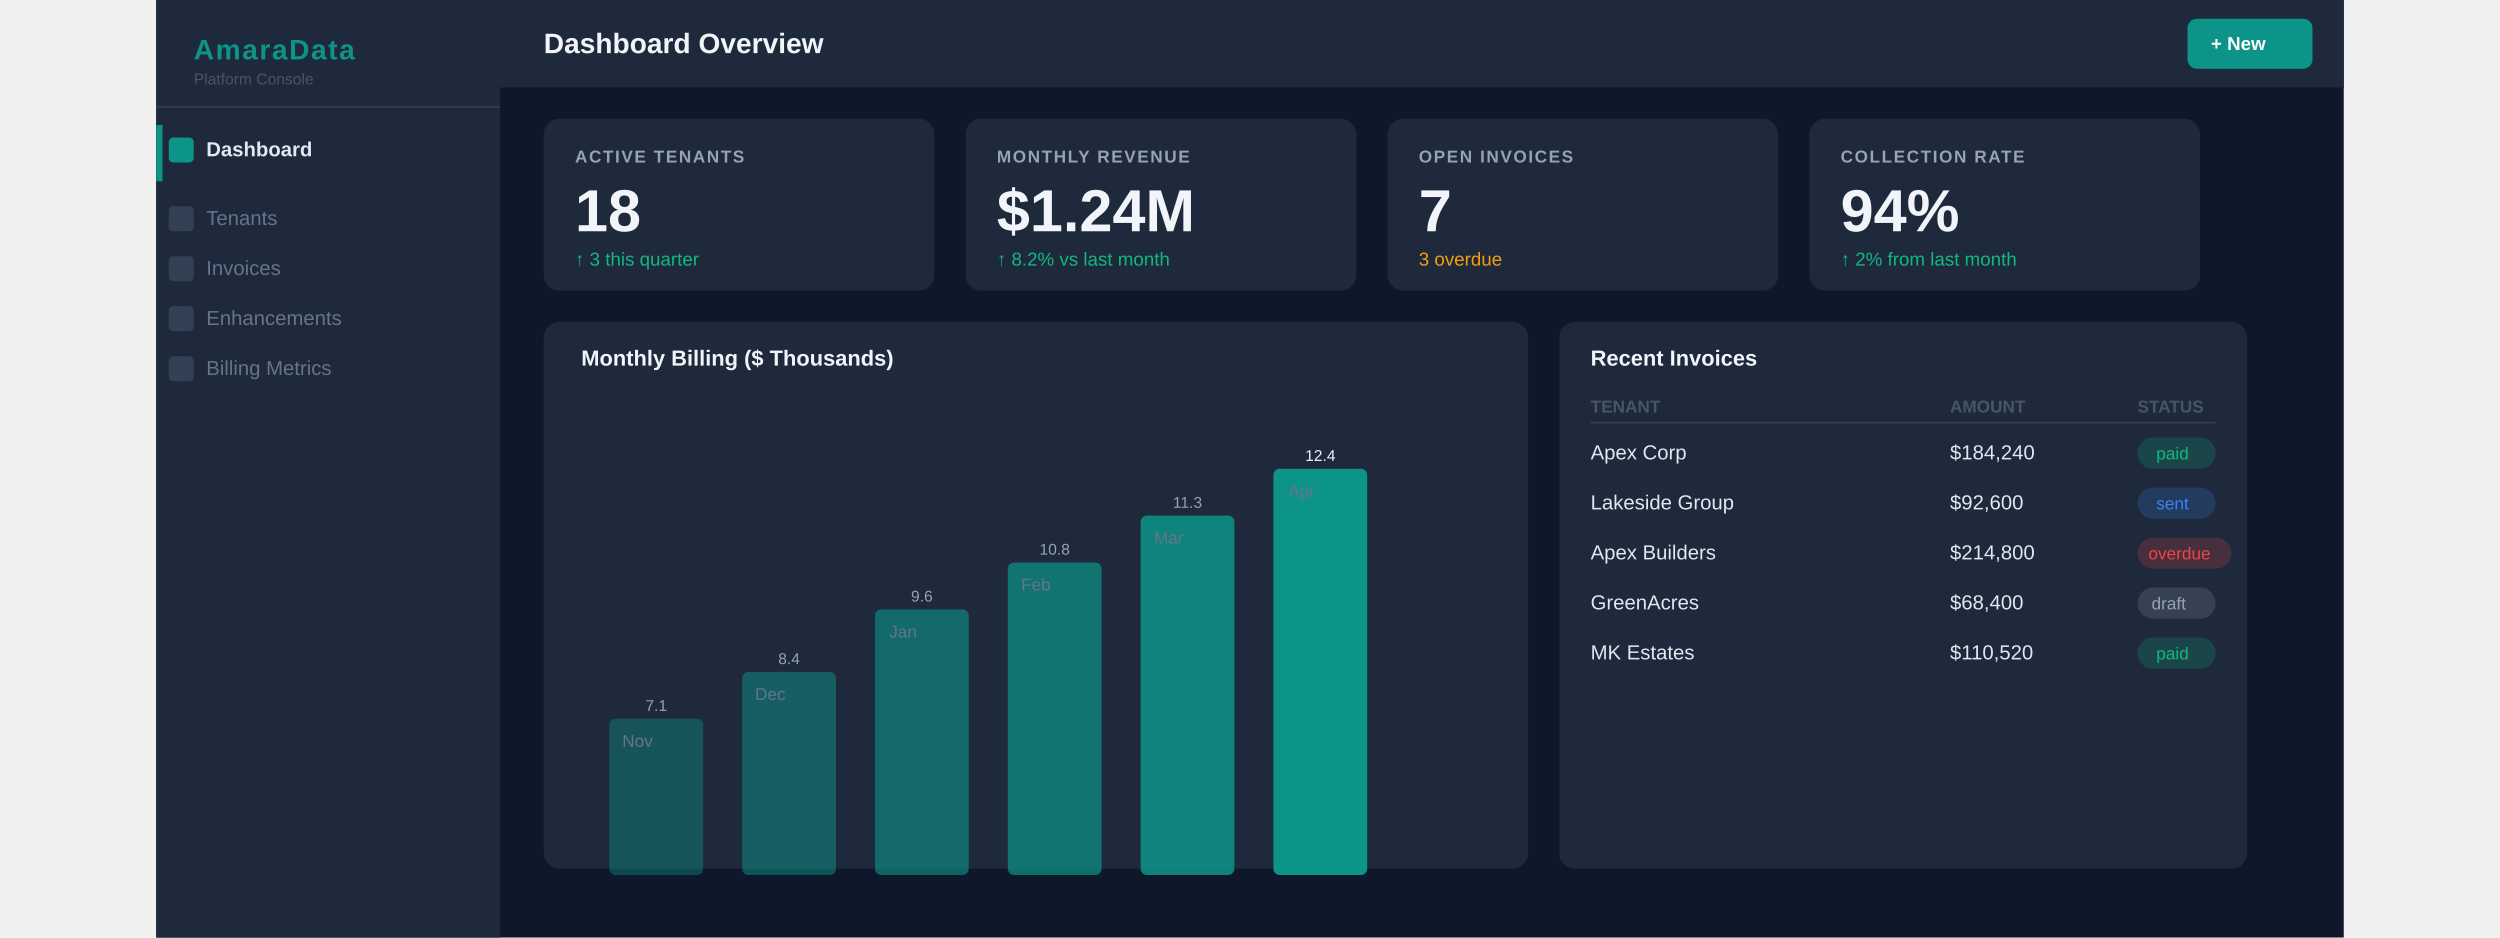
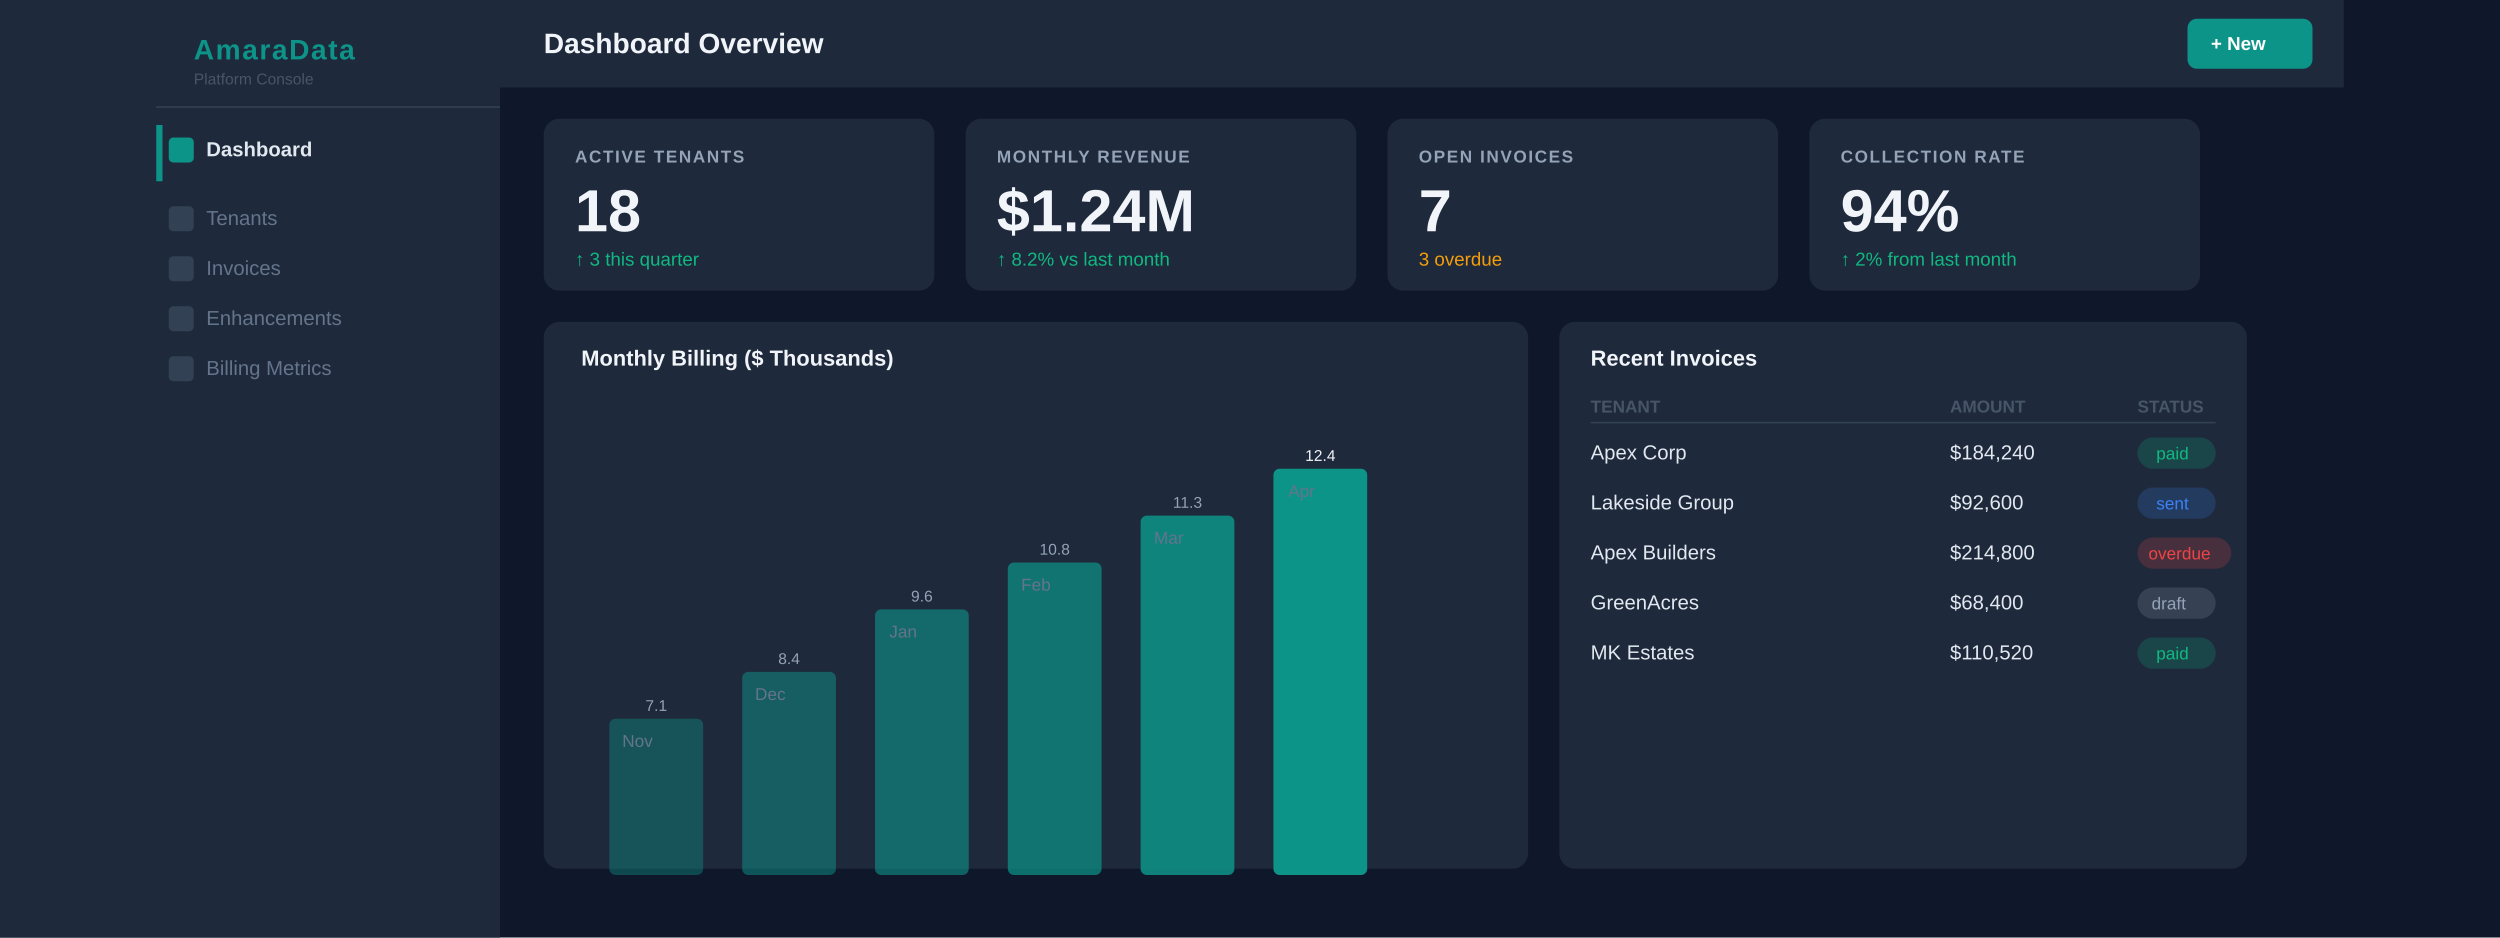
<svg xmlns="http://www.w3.org/2000/svg" viewBox="-100 0 1600 600" font-family="'Segoe UI',Arial,sans-serif">
-   <rect width="1400" height="600" fill="#0f172a" />
-   <rect width="220" height="600" fill="#1e293b" />
+   <rect x="-100" width="1600" height="600" fill="#0f172a" />
+   <rect x="-100" width="320" height="600" fill="#1e293b" />
  <text x="24" y="38" fill="#0D9488" font-size="18" font-weight="700" letter-spacing="1">AmaraData</text>
  <text x="24" y="54" fill="#475569" font-size="10">Platform Console</text>
  <rect x="0" y="68" width="220" height="1" fill="#334155" />
  <rect x="0" y="80" width="4" height="36" fill="#0D9488" />
  <rect x="8" y="88" width="16" height="16" rx="3" fill="#0D9488" />
  <text x="32" y="100" fill="#e2e8f0" font-size="13" font-weight="600">Dashboard</text>
  <rect x="8" y="132" width="16" height="16" rx="3" fill="#334155" />
  <text x="32" y="144" fill="#64748b" font-size="13">Tenants</text>
  <rect x="8" y="164" width="16" height="16" rx="3" fill="#334155" />
  <text x="32" y="176" fill="#64748b" font-size="13">Invoices</text>
  <rect x="8" y="196" width="16" height="16" rx="3" fill="#334155" />
  <text x="32" y="208" fill="#64748b" font-size="13">Enhancements</text>
  <rect x="8" y="228" width="16" height="16" rx="3" fill="#334155" />
  <text x="32" y="240" fill="#64748b" font-size="13">Billing Metrics</text>
  <rect x="220" y="0" width="1180" height="56" fill="#1e293b" />
  <text x="248" y="34" fill="#f1f5f9" font-size="18" font-weight="700">Dashboard Overview</text>
  <rect x="1300" y="12" width="80" height="32" rx="6" fill="#0D9488" />
  <text x="1315" y="32" fill="#fff" font-size="12" font-weight="600">+ New</text>
  <rect x="248" y="76" width="250" height="110" rx="10" fill="#1e293b" />
  <text x="268" y="104" fill="#94a3b8" font-size="11" font-weight="600" letter-spacing="1">ACTIVE TENANTS</text>
  <text x="268" y="148" fill="#f1f5f9" font-size="38" font-weight="700">18</text>
  <text x="268" y="170" fill="#10b981" font-size="12">↑ 3 this quarter</text>
  <rect x="518" y="76" width="250" height="110" rx="10" fill="#1e293b" />
  <text x="538" y="104" fill="#94a3b8" font-size="11" font-weight="600" letter-spacing="1">MONTHLY REVENUE</text>
  <text x="538" y="148" fill="#f1f5f9" font-size="38" font-weight="700">$1.24M</text>
  <text x="538" y="170" fill="#10b981" font-size="12">↑ 8.2% vs last month</text>
  <rect x="788" y="76" width="250" height="110" rx="10" fill="#1e293b" />
  <text x="808" y="104" fill="#94a3b8" font-size="11" font-weight="600" letter-spacing="1">OPEN INVOICES</text>
  <text x="808" y="148" fill="#f1f5f9" font-size="38" font-weight="700">7</text>
  <text x="808" y="170" fill="#f59e0b" font-size="12">3 overdue</text>
  <rect x="1058" y="76" width="250" height="110" rx="10" fill="#1e293b" />
  <text x="1078" y="104" fill="#94a3b8" font-size="11" font-weight="600" letter-spacing="1">COLLECTION RATE</text>
  <text x="1078" y="148" fill="#f1f5f9" font-size="38" font-weight="700">94%</text>
  <text x="1078" y="170" fill="#10b981" font-size="12">↑ 2% from last month</text>
  <rect x="248" y="206" width="630" height="350" rx="10" fill="#1e293b" />
  <text x="272" y="234" fill="#f1f5f9" font-size="14" font-weight="600">Monthly Billing ($ Thousands)</text>
  <rect x="290" y="460" width="60" height="100" rx="4" fill="#0D9488" opacity=".4" />
  <rect x="375" y="430" width="60" height="130" rx="4" fill="#0D9488" opacity=".5" />
  <rect x="460" y="390" width="60" height="170" rx="4" fill="#0D9488" opacity=".6" />
  <rect x="545" y="360" width="60" height="200" rx="4" fill="#0D9488" opacity=".7" />
  <rect x="630" y="330" width="60" height="230" rx="4" fill="#0D9488" opacity=".85" />
  <rect x="715" y="300" width="60" height="260" rx="4" fill="#0D9488" />
  <text x="308" y="478" fill="#64748b" font-size="11" text-anchor="middle">Nov</text>
  <text x="393" y="448" fill="#64748b" font-size="11" text-anchor="middle">Dec</text>
  <text x="478" y="408" fill="#64748b" font-size="11" text-anchor="middle">Jan</text>
  <text x="563" y="378" fill="#64748b" font-size="11" text-anchor="middle">Feb</text>
  <text x="648" y="348" fill="#64748b" font-size="11" text-anchor="middle">Mar</text>
  <text x="733" y="318" fill="#64748b" font-size="11" text-anchor="middle">Apr</text>
  <text x="320" y="455" fill="#94a3b8" font-size="10" text-anchor="middle">7.1</text>
  <text x="405" y="425" fill="#94a3b8" font-size="10" text-anchor="middle">8.4</text>
  <text x="490" y="385" fill="#94a3b8" font-size="10" text-anchor="middle">9.6</text>
  <text x="575" y="355" fill="#94a3b8" font-size="10" text-anchor="middle">10.8</text>
  <text x="660" y="325" fill="#94a3b8" font-size="10" text-anchor="middle">11.3</text>
  <text x="745" y="295" fill="#f1f5f9" font-size="10" text-anchor="middle">12.4</text>
  <rect x="898" y="206" width="440" height="350" rx="10" fill="#1e293b" />
  <text x="918" y="234" fill="#f1f5f9" font-size="14" font-weight="600">Recent Invoices</text>
  <text x="918" y="264" fill="#475569" font-size="11" font-weight="600">TENANT</text>
  <text x="1148" y="264" fill="#475569" font-size="11" font-weight="600">AMOUNT</text>
  <text x="1268" y="264" fill="#475569" font-size="11" font-weight="600">STATUS</text>
  <rect x="918" y="270" width="400" height="1" fill="#334155" />
  <text x="918" y="294" fill="#e2e8f0" font-size="13">Apex Corp</text>
  <text x="1148" y="294" fill="#e2e8f0" font-size="13">$184,240</text>
  <rect x="1268" y="280" width="50" height="20" rx="10" fill="#10b981" opacity=".2" />
  <text x="1280" y="294" fill="#10b981" font-size="11">paid</text>
  <text x="918" y="326" fill="#e2e8f0" font-size="13">Lakeside Group</text>
  <text x="1148" y="326" fill="#e2e8f0" font-size="13">$92,600</text>
  <rect x="1268" y="312" width="50" height="20" rx="10" fill="#3b82f6" opacity=".2" />
  <text x="1280" y="326" fill="#3b82f6" font-size="11">sent</text>
  <text x="918" y="358" fill="#e2e8f0" font-size="13">Apex Builders</text>
  <text x="1148" y="358" fill="#e2e8f0" font-size="13">$214,800</text>
  <rect x="1268" y="344" width="60" height="20" rx="10" fill="#ef4444" opacity=".2" />
  <text x="1275" y="358" fill="#ef4444" font-size="11">overdue</text>
  <text x="918" y="390" fill="#e2e8f0" font-size="13">GreenAcres</text>
  <text x="1148" y="390" fill="#e2e8f0" font-size="13">$68,400</text>
  <rect x="1268" y="376" width="50" height="20" rx="10" fill="#94a3b8" opacity=".2" />
  <text x="1277" y="390" fill="#94a3b8" font-size="11">draft</text>
  <text x="918" y="422" fill="#e2e8f0" font-size="13">MK Estates</text>
  <text x="1148" y="422" fill="#e2e8f0" font-size="13">$110,520</text>
  <rect x="1268" y="408" width="50" height="20" rx="10" fill="#10b981" opacity=".2" />
  <text x="1280" y="422" fill="#10b981" font-size="11">paid</text>
</svg>
